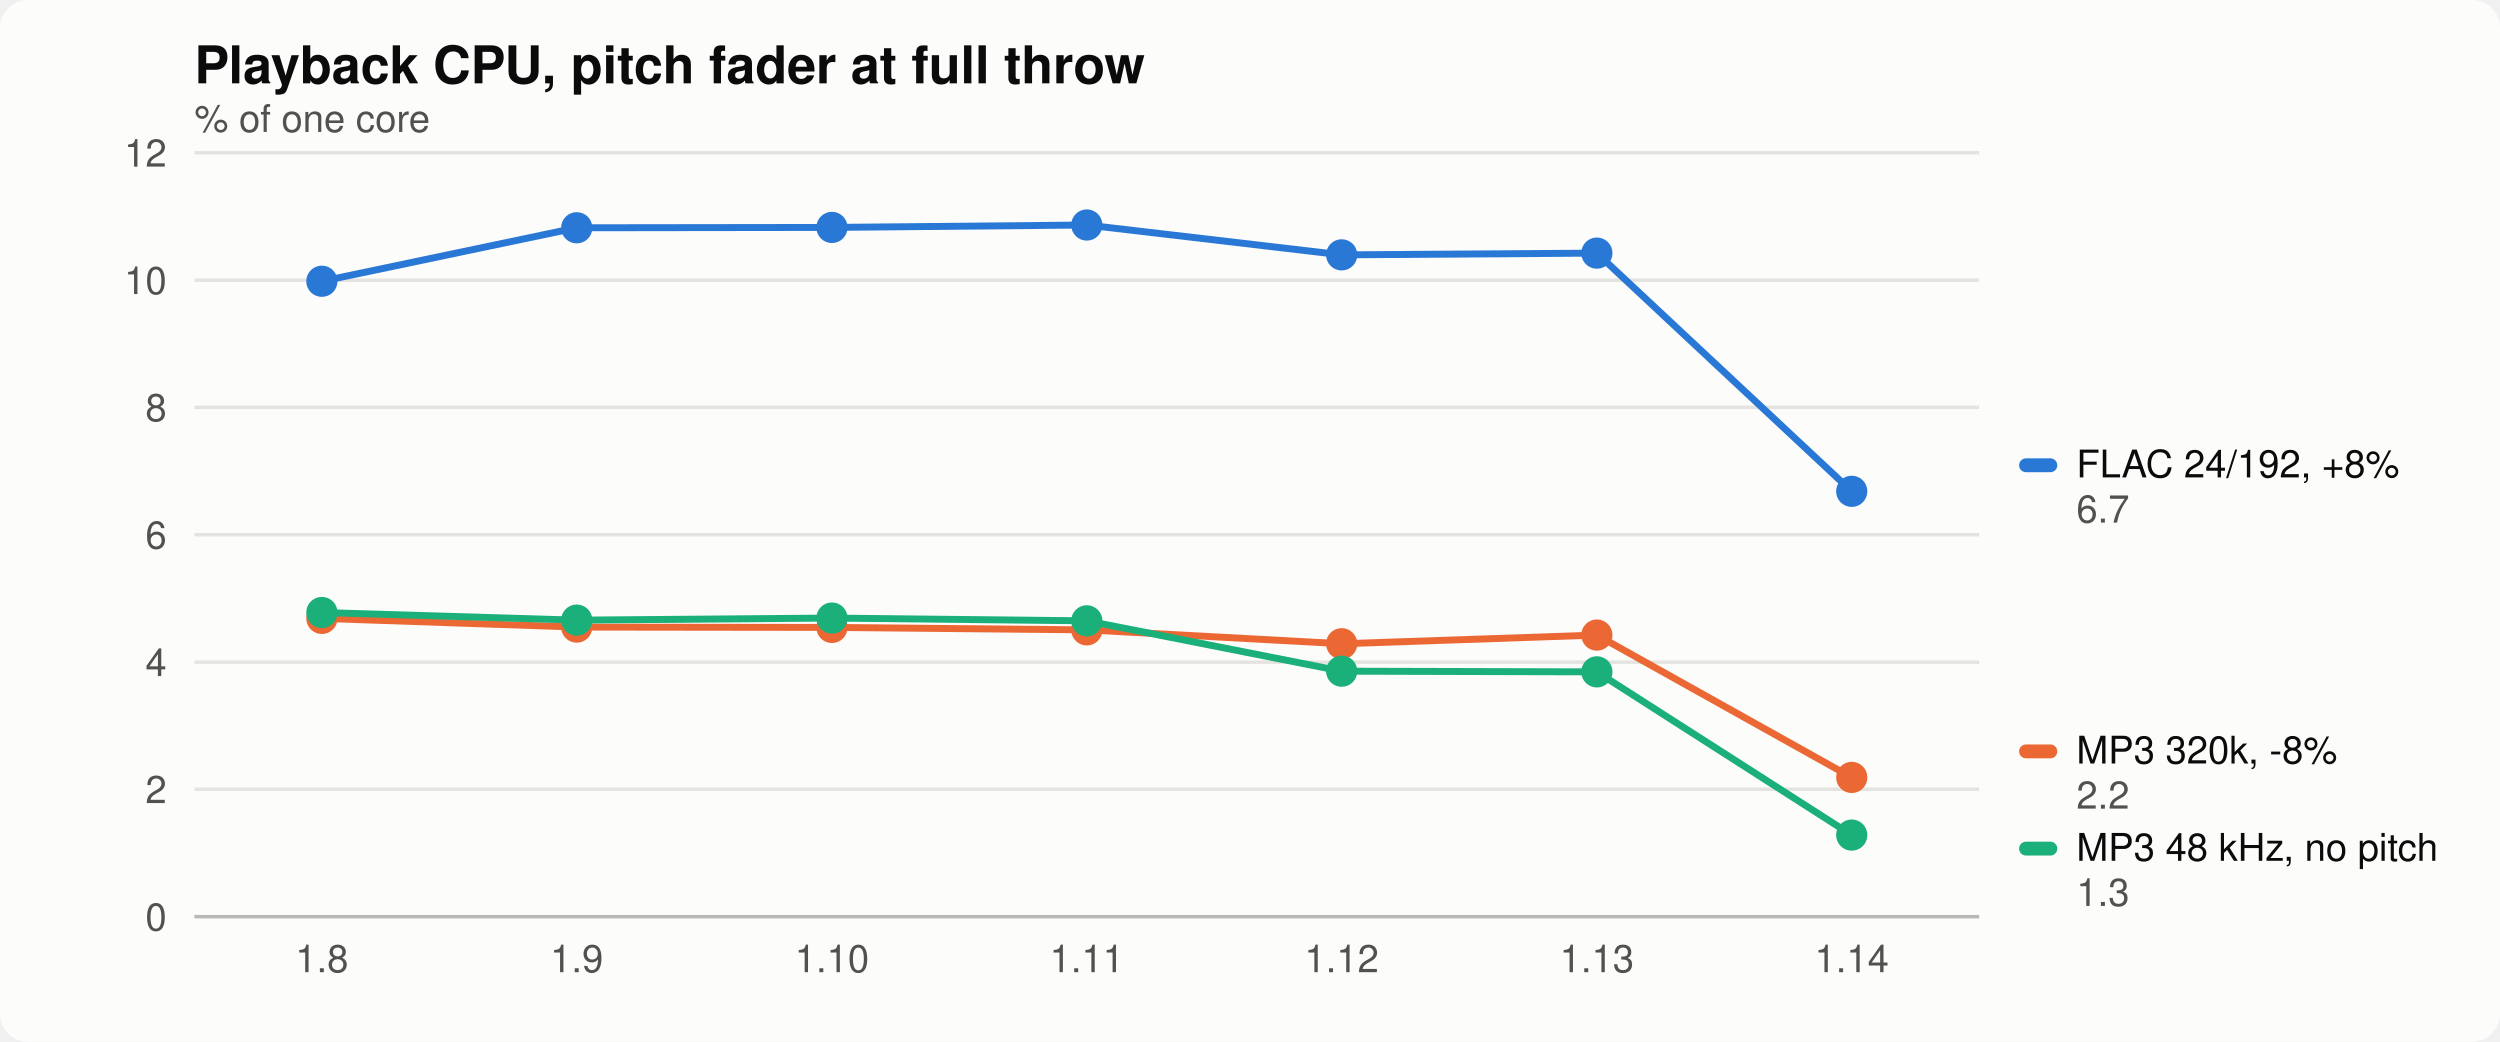
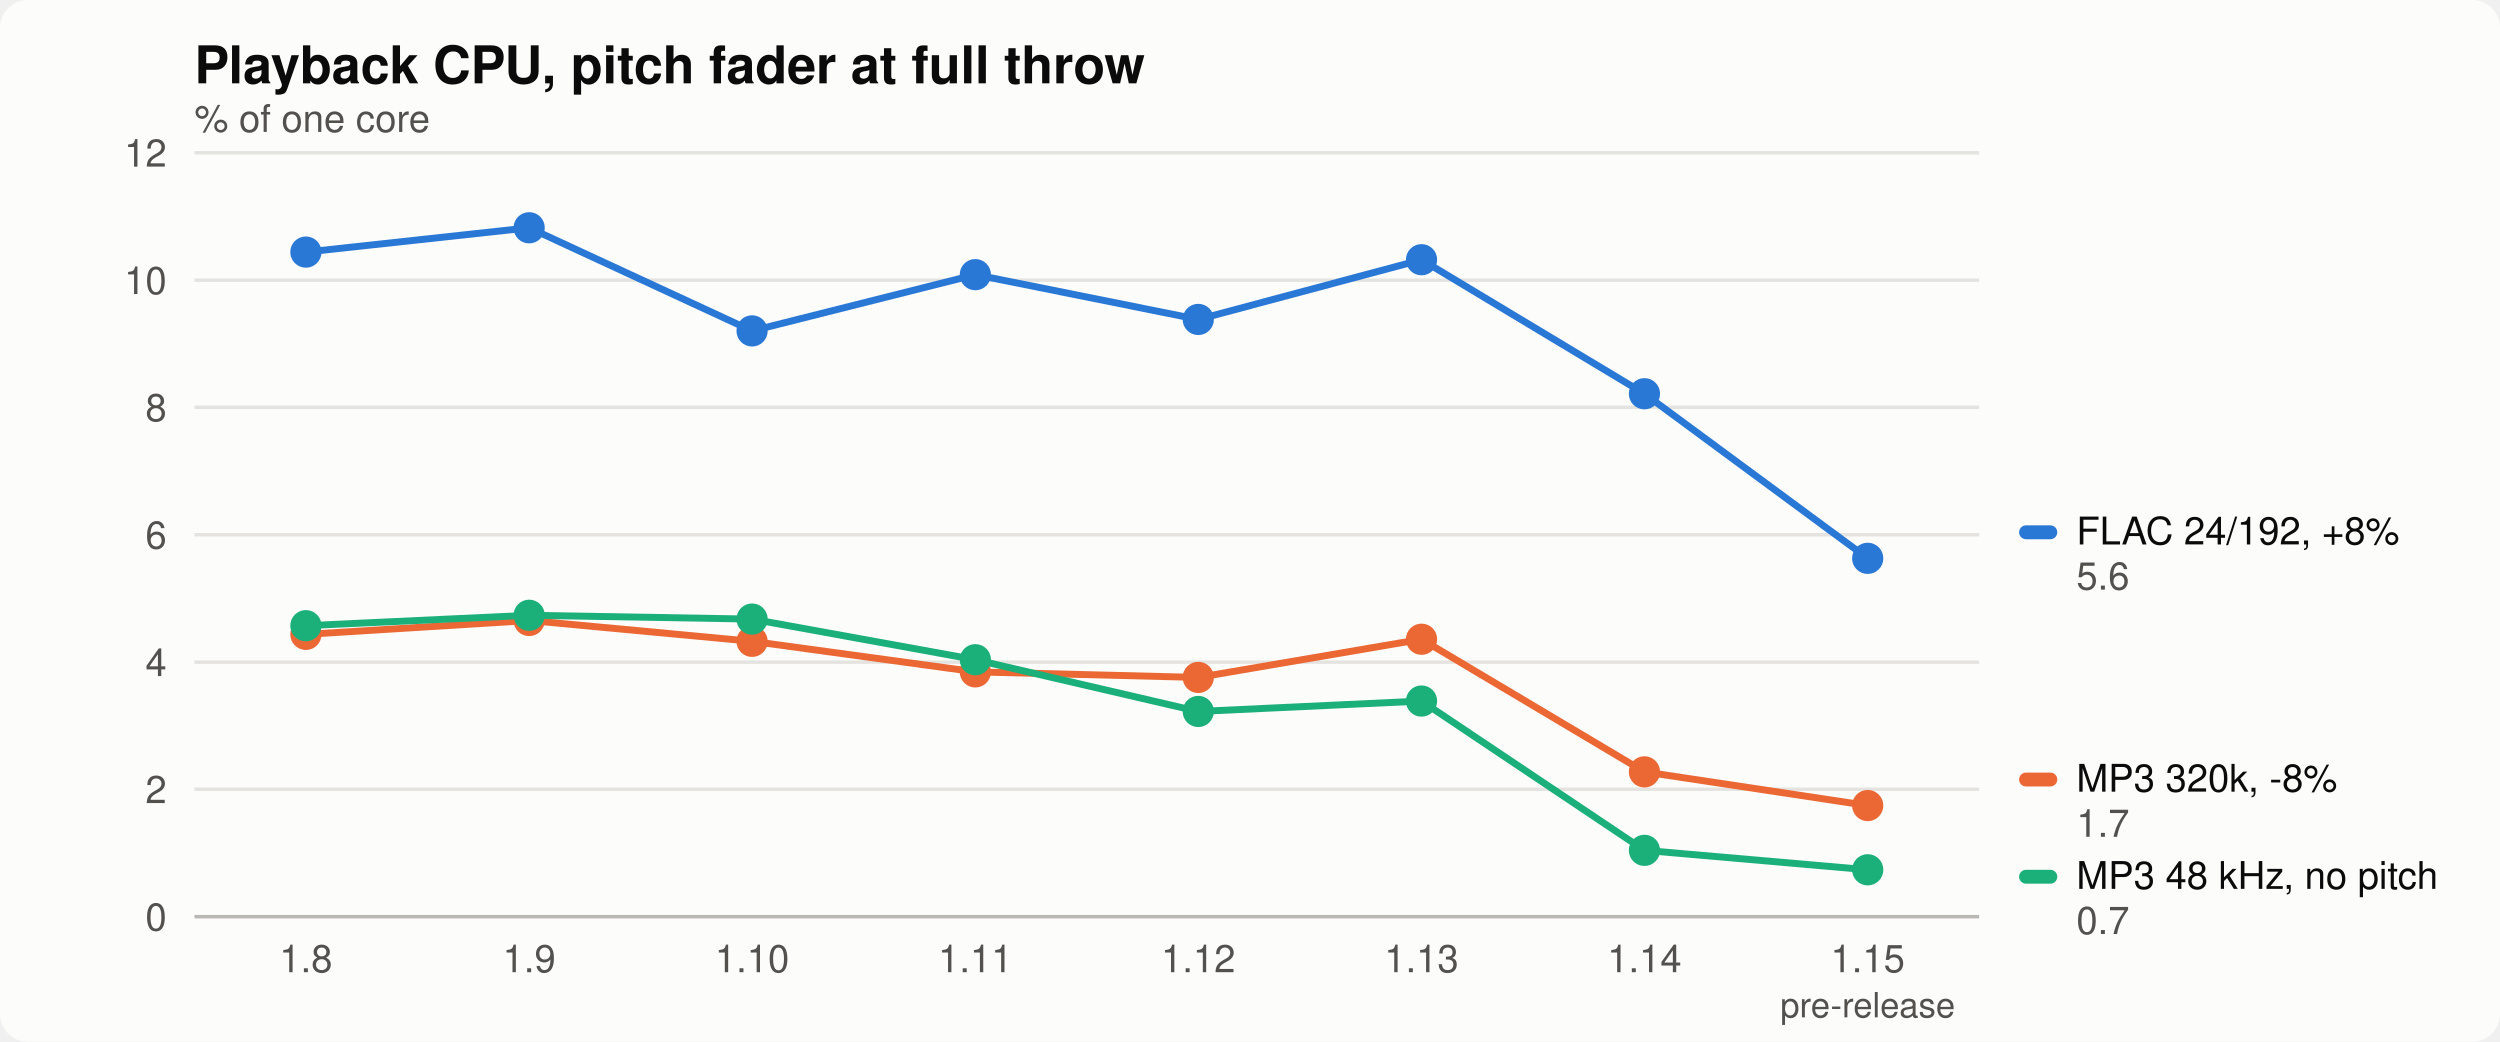
<svg xmlns="http://www.w3.org/2000/svg" viewBox="0 0 720 300" width="720" height="300" font-family="-apple-system,BlinkMacSystemFont,Segoe UI,Helvetica,Arial,sans-serif" role="img" aria-label="Playback CPU, pitch fader at full throw">
  <style>.bg{fill:#fcfcfb}.t{fill:#0b0b0b}.m{fill:#52514e}.g{stroke:#e4e3df}.a{stroke:#b9b8b2}.s0{stroke:#2a78d6;fill:#2a78d6}.s1{stroke:#eb6834;fill:#eb6834}.s2{stroke:#1baf7a;fill:#1baf7a}.s3{stroke:#eda100;fill:#eda100}@media (prefers-color-scheme:dark){.bg{fill:#1a1a19}.t{fill:#ffffff}.m{fill:#c3c2b7}.g{stroke:#2f2f2d}.a{stroke:#555550}.s0{stroke:#3987e5;fill:#3987e5}.s1{stroke:#d95926;fill:#d95926}.s2{stroke:#199e70;fill:#199e70}.s3{stroke:#c98500;fill:#c98500}}.l{fill:none;stroke-width:2;stroke-linejoin:round;stroke-linecap:round}</style>
  <rect class="bg" width="720" height="300" rx="8" />
  <text class="t" x="56" y="24" font-size="15" font-weight="600">Playback CPU, pitch fader at full throw</text>
  <text class="m" x="56" y="38" font-size="11">% of one core</text>
  <line class="a" x1="56" x2="570" y1="264.0" y2="264.0" />
  <text class="m" x="48" y="268.0" font-size="11" text-anchor="end">0</text>
  <line class="g" x1="56" x2="570" y1="227.3" y2="227.3" />
  <text class="m" x="48" y="231.3" font-size="11" text-anchor="end">2</text>
  <line class="g" x1="56" x2="570" y1="190.7" y2="190.7" />
  <text class="m" x="48" y="194.7" font-size="11" text-anchor="end">4</text>
  <line class="g" x1="56" x2="570" y1="154.0" y2="154.0" />
  <text class="m" x="48" y="158.0" font-size="11" text-anchor="end">6</text>
  <line class="g" x1="56" x2="570" y1="117.3" y2="117.3" />
  <text class="m" x="48" y="121.3" font-size="11" text-anchor="end">8</text>
  <line class="g" x1="56" x2="570" y1="80.7" y2="80.7" />
  <text class="m" x="48" y="84.7" font-size="11" text-anchor="end">10</text>
  <line class="g" x1="56" x2="570" y1="44.0" y2="44.0" />
  <text class="m" x="48" y="48.0" font-size="11" text-anchor="end">12</text>
-   <text class="m" x="92.7" y="280" font-size="11" text-anchor="middle">1.8</text>
-   <text class="m" x="166.1" y="280" font-size="11" text-anchor="middle">1.9</text>
-   <text class="m" x="239.6" y="280" font-size="11" text-anchor="middle">1.10</text>
-   <text class="m" x="313.0" y="280" font-size="11" text-anchor="middle">1.11</text>
-   <text class="m" x="386.4" y="280" font-size="11" text-anchor="middle">1.12</text>
-   <text class="m" x="459.9" y="280" font-size="11" text-anchor="middle">1.13</text>
-   <text class="m" x="533.3" y="280" font-size="11" text-anchor="middle">1.14</text>
-   <path class="l s0" d="M92.7,81.0 L166.1,65.6 L239.6,65.5 L313.0,64.8 L386.4,73.4 L459.9,72.9 L533.3,141.5" />
-   <circle class="s0" cx="92.7" cy="81.0" r="4" stroke="none" />
-   <circle class="s0" cx="166.1" cy="65.6" r="4" stroke="none" />
-   <circle class="s0" cx="239.6" cy="65.5" r="4" stroke="none" />
-   <circle class="s0" cx="313.0" cy="64.8" r="4" stroke="none" />
-   <circle class="s0" cx="386.4" cy="73.4" r="4" stroke="none" />
-   <circle class="s0" cx="459.9" cy="72.9" r="4" stroke="none" />
-   <circle class="s0" cx="533.3" cy="141.5" r="4" stroke="none" />
-   <path class="l s1" d="M92.7,178.1 L166.1,180.6 L239.6,180.7 L313.0,181.4 L386.4,185.4 L459.9,182.9 L533.3,223.9" />
-   <circle class="s1" cx="92.7" cy="178.1" r="4" stroke="none" />
-   <circle class="s1" cx="166.1" cy="180.6" r="4" stroke="none" />
-   <circle class="s1" cx="239.6" cy="180.7" r="4" stroke="none" />
-   <circle class="s1" cx="313.0" cy="181.4" r="4" stroke="none" />
-   <circle class="s1" cx="386.4" cy="185.4" r="4" stroke="none" />
-   <circle class="s1" cx="459.9" cy="182.9" r="4" stroke="none" />
-   <circle class="s1" cx="533.3" cy="223.9" r="4" stroke="none" />
-   <path class="l s2" d="M92.7,176.4 L166.1,178.6 L239.6,178.0 L313.0,178.8 L386.4,193.3 L459.9,193.5 L533.3,240.5" />
-   <circle class="s2" cx="92.7" cy="176.4" r="4" stroke="none" />
-   <circle class="s2" cx="166.1" cy="178.6" r="4" stroke="none" />
-   <circle class="s2" cx="239.6" cy="178.0" r="4" stroke="none" />
-   <circle class="s2" cx="313.0" cy="178.8" r="4" stroke="none" />
-   <circle class="s2" cx="386.4" cy="193.3" r="4" stroke="none" />
-   <circle class="s2" cx="459.9" cy="193.5" r="4" stroke="none" />
-   <circle class="s2" cx="533.3" cy="240.5" r="4" stroke="none" />
-   <rect class="s0" x="582" y="132.5" width="10" height="3" rx="1.5" stroke="none" />
-   <text class="t" x="598" y="137.5" font-size="11">FLAC 24/192, +8%</text>
-   <text class="m" x="598" y="150.5" font-size="11">6.7</text>
-   <rect class="s1" x="582" y="214.9" width="10" height="3" rx="1.5" stroke="none" />
-   <text class="t" x="598" y="219.9" font-size="11">MP3 320k, -8%</text>
-   <text class="m" x="598" y="232.9" font-size="11">2.2</text>
-   <rect class="s2" x="582" y="242.9" width="10" height="3" rx="1.5" stroke="none" />
-   <text class="t" x="598" y="247.9" font-size="11">MP3 48 kHz, no pitch</text>
-   <text class="m" x="598" y="260.9" font-size="11">1.3</text>
+   <text class="m" x="88.1" y="280" font-size="11" text-anchor="middle">1.8</text>
+   <text class="m" x="152.4" y="280" font-size="11" text-anchor="middle">1.9</text>
+   <text class="m" x="216.6" y="280" font-size="11" text-anchor="middle">1.10</text>
+   <text class="m" x="280.9" y="280" font-size="11" text-anchor="middle">1.11</text>
+   <text class="m" x="345.1" y="280" font-size="11" text-anchor="middle">1.12</text>
+   <text class="m" x="409.4" y="280" font-size="11" text-anchor="middle">1.13</text>
+   <text class="m" x="473.6" y="280" font-size="11" text-anchor="middle">1.14</text>
+   <text class="m" x="537.9" y="280" font-size="11" text-anchor="middle">1.15</text>
+   <text class="m" x="537.9" y="293" font-size="10" text-anchor="middle">pre-release</text>
+   <path class="l s0" d="M88.1,72.6 L152.4,65.6 L216.6,95.3 L280.9,79.1 L345.1,92.0 L409.4,74.8 L473.6,113.4 L537.9,160.8" />
+   <circle class="s0" cx="88.1" cy="72.6" r="4" stroke="none" />
+   <circle class="s0" cx="152.4" cy="65.6" r="4" stroke="none" />
+   <circle class="s0" cx="216.6" cy="95.3" r="4" stroke="none" />
+   <circle class="s0" cx="280.9" cy="79.1" r="4" stroke="none" />
+   <circle class="s0" cx="345.1" cy="92.0" r="4" stroke="none" />
+   <circle class="s0" cx="409.4" cy="74.8" r="4" stroke="none" />
+   <circle class="s0" cx="473.6" cy="113.4" r="4" stroke="none" />
+   <circle class="s0" cx="537.9" cy="160.8" r="4" stroke="none" />
+   <path class="l s1" d="M88.1,182.7 L152.4,178.7 L216.6,184.7 L280.9,193.5 L345.1,195.1 L409.4,184.1 L473.6,222.3 L537.9,232.0" />
+   <circle class="s1" cx="88.1" cy="182.7" r="4" stroke="none" />
+   <circle class="s1" cx="152.4" cy="178.7" r="4" stroke="none" />
+   <circle class="s1" cx="216.6" cy="184.7" r="4" stroke="none" />
+   <circle class="s1" cx="280.9" cy="193.5" r="4" stroke="none" />
+   <circle class="s1" cx="345.1" cy="195.1" r="4" stroke="none" />
+   <circle class="s1" cx="409.4" cy="184.1" r="4" stroke="none" />
+   <circle class="s1" cx="473.6" cy="222.3" r="4" stroke="none" />
+   <circle class="s1" cx="537.9" cy="232.0" r="4" stroke="none" />
+   <path class="l s2" d="M88.1,180.2 L152.4,177.2 L216.6,178.3 L280.9,190.0 L345.1,204.9 L409.4,201.9 L473.6,244.9 L537.9,250.5" />
+   <circle class="s2" cx="88.1" cy="180.2" r="4" stroke="none" />
+   <circle class="s2" cx="152.4" cy="177.2" r="4" stroke="none" />
+   <circle class="s2" cx="216.6" cy="178.3" r="4" stroke="none" />
+   <circle class="s2" cx="280.9" cy="190.0" r="4" stroke="none" />
+   <circle class="s2" cx="345.1" cy="204.9" r="4" stroke="none" />
+   <circle class="s2" cx="409.4" cy="201.9" r="4" stroke="none" />
+   <circle class="s2" cx="473.6" cy="244.9" r="4" stroke="none" />
+   <circle class="s2" cx="537.9" cy="250.5" r="4" stroke="none" />
+   <rect class="s0" x="582" y="151.8" width="10" height="3" rx="1.5" stroke="none" />
+   <text class="t" x="598" y="156.8" font-size="11">FLAC 24/192, +8%</text>
+   <text class="m" x="598" y="169.8" font-size="11">5.6</text>
+   <rect class="s1" x="582" y="223.0" width="10" height="3" rx="1.5" stroke="none" />
+   <text class="t" x="598" y="228.0" font-size="11">MP3 320k, -8%</text>
+   <text class="m" x="598" y="241.0" font-size="11">1.7</text>
+   <rect class="s2" x="582" y="251.0" width="10" height="3" rx="1.5" stroke="none" />
+   <text class="t" x="598" y="256.0" font-size="11">MP3 48 kHz, no pitch</text>
+   <text class="m" x="598" y="269.0" font-size="11">0.7</text>
</svg>
